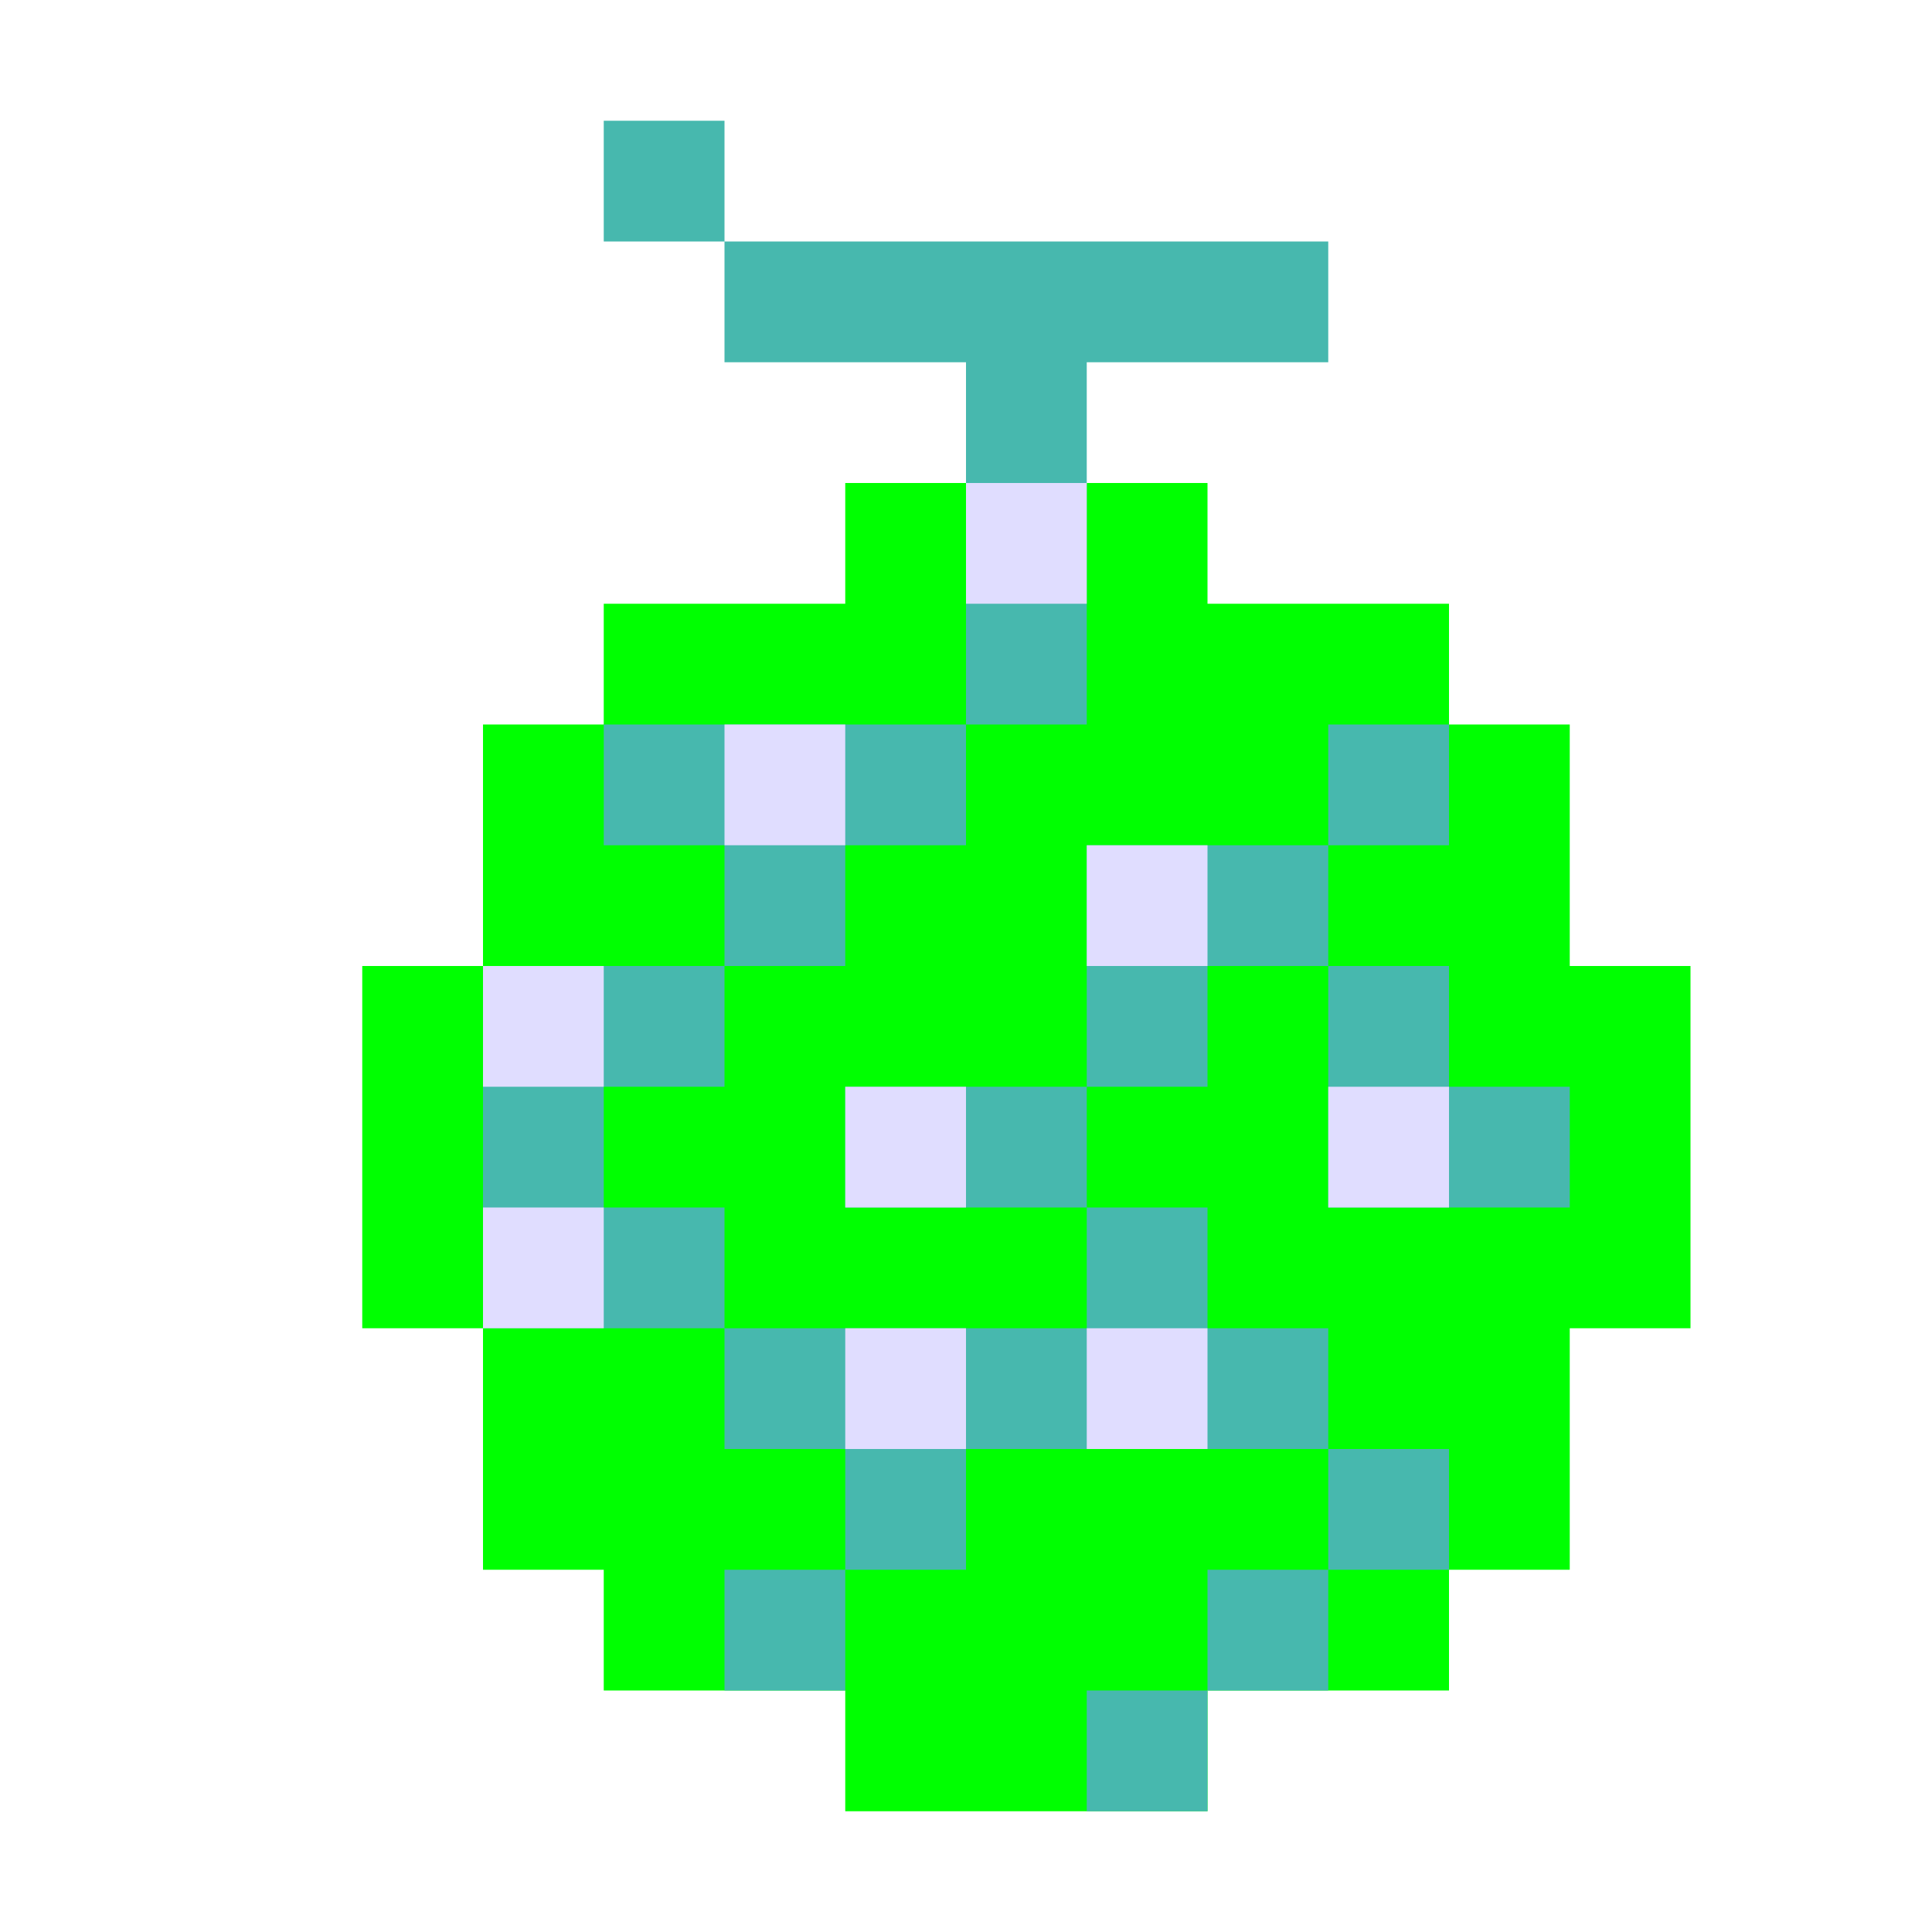
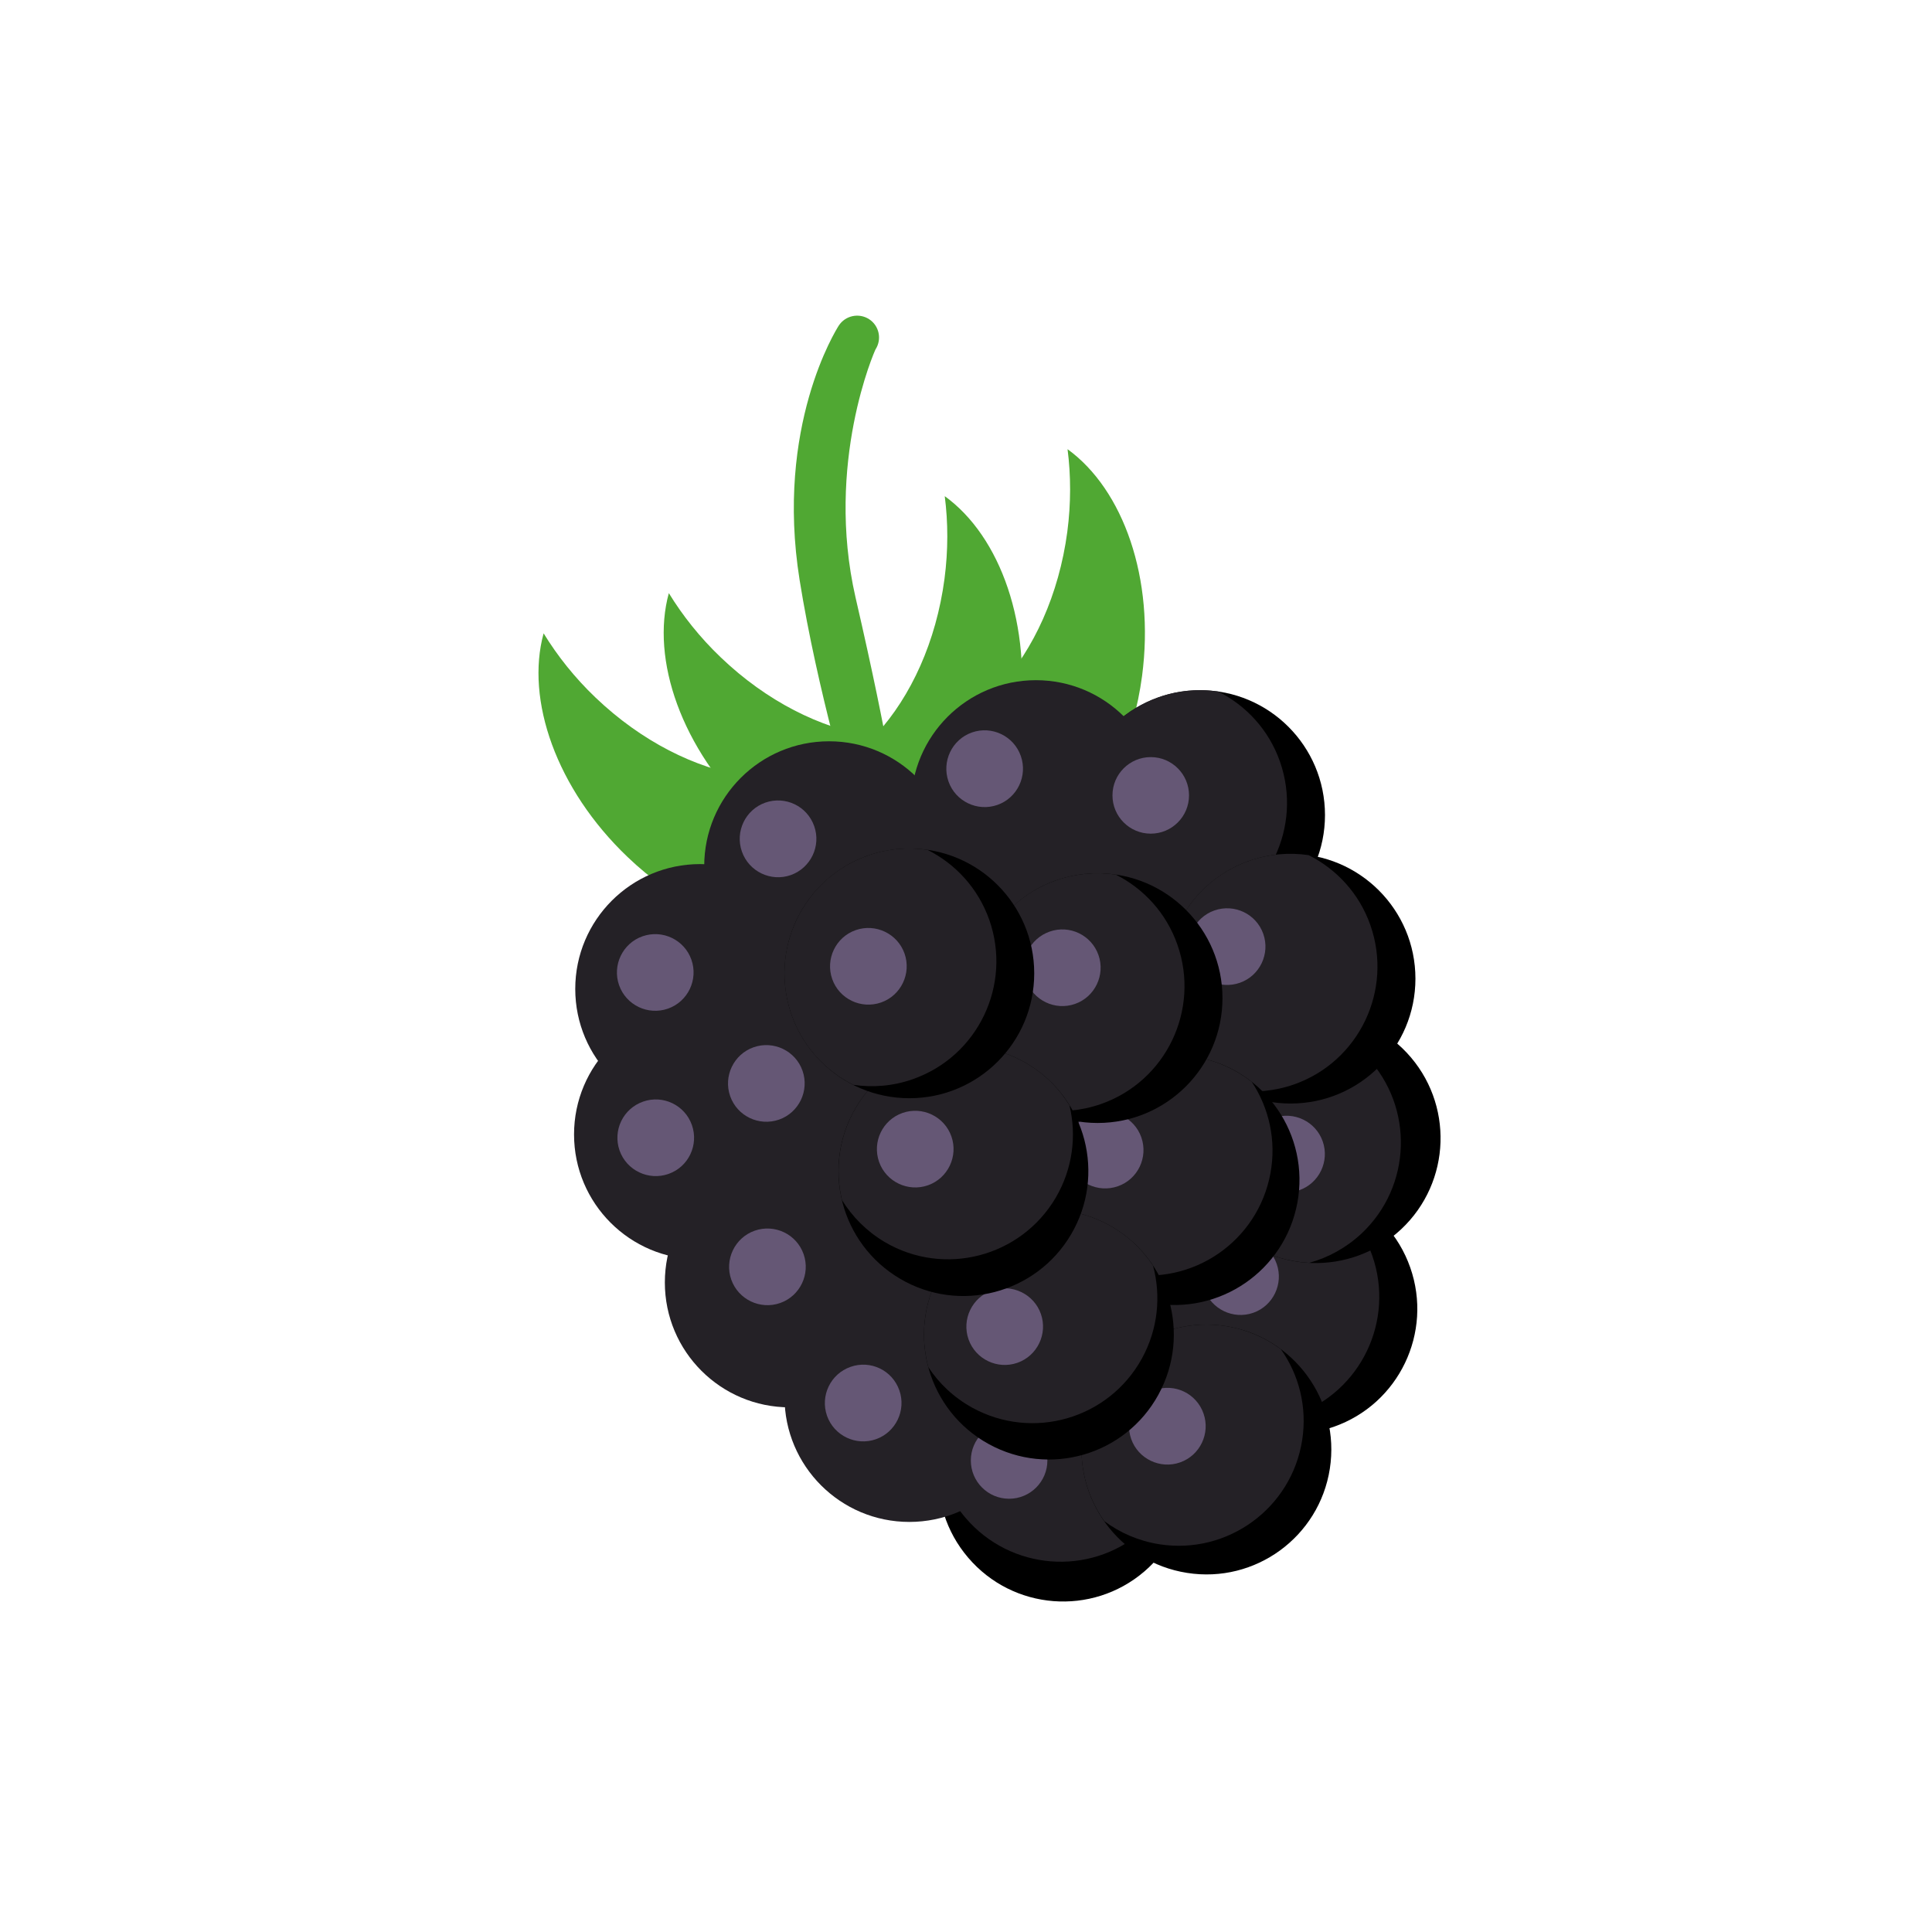
- <svg xmlns="http://www.w3.org/2000/svg" width="16" height="16" viewBox="0 0 16 16" fill="none">
-   <path d="M10 4H7V5H5V6H4V8H3V11H4V13H5V14H7V15H10V14H12V13H13V11H14V8H13V6H12V5H10V4Z" fill="#00FF01" />
-   <path d="M5 2V1H6V2H11V3H9V6H8V7H7V8H6V9H5V10H6V11H9V10H7V9H9V7H11V6H12V7H11V8H12V9H13V10H11V8H10V9H9V10H10V11H11V12H12V13H11V14H10V15H9V14H10V13H11V12H8V13H7V14H6V13H7V12H6V11H4V8H6V7H5V6H8V3H6V2H5Z" fill="#47B8AE" />
-   <path d="M8 5V4H9V5H8Z" fill="#E0DDFF" />
-   <path d="M11 10V9H12V10H11Z" fill="#E0DDFF" />
-   <path d="M9 8V7H10V8H9Z" fill="#E0DDFF" />
-   <path d="M9 12V11H10V12H9Z" fill="#E0DDFF" />
-   <path d="M7 10V9H8V10H7Z" fill="#E0DDFF" />
-   <path d="M7 12V11H8V12H7Z" fill="#E0DDFF" />
-   <path d="M4 11V10H5V11H4Z" fill="#E0DDFF" />
-   <path d="M4 9V8H5V9H4Z" fill="#E0DDFF" />
-   <path d="M6 7V6H7V7H6Z" fill="#E0DDFF" />
+ <svg xmlns="http://www.w3.org/2000/svg" version="1.1" id="Ebene_1" x="0px" y="0px" viewBox="0 0 16 16" style="enable-background:new 0 0 16 16;" xml:space="preserve">
+   <style type="text/css">
+ 	.st0{fill:#50A833;}
+ 	.st1{fill:#242126;}
+ 	.st2{fill:#655775;}
+ </style>
+   <g>
+     <path class="st0" d="M7.304,6.841C7.301,6.842,7.299,6.843,7.296,6.844   C7.2,6.873,7.099,6.818,7.07,6.722C7.058,6.682,6.769,5.722,6.622,4.803   c-0.203-1.271,0.303-2.073,0.324-2.106c0.054-0.084,0.167-0.108,0.251-0.054   c0.084,0.054,0.108,0.166,0.054,0.25c-0.006,0.009-0.42,0.943-0.166,2.054   C7.382,6.234,7.414,6.608,7.417,6.617C7.445,6.711,7.395,6.809,7.304,6.841z" />
+     <g>
+       <path class="st0" d="M7.824,4.109c0.028,0.217,0.029,0.447-0.002,0.684    C7.684,5.836,6.984,6.603,6.26,6.507C6.098,6.486,6.32,7.628,6.879,7.703    c0.724,0.096,1.424-0.671,1.562-1.714C8.549,5.179,8.286,4.443,7.824,4.109z" />
+       <path class="st0" d="M8.841,3.72c0.028,0.217,0.029,0.447-0.002,0.684    C8.7,5.447,8.001,6.214,7.277,6.118C7.115,6.096,7.336,7.239,7.896,7.313    C8.62,7.409,9.319,6.642,9.458,5.599C9.565,4.79,9.302,4.054,8.841,3.72z" />
+       <path class="st0" d="M5.539,4.912c0.114,0.186,0.257,0.367,0.43,0.532    C6.729,6.172,7.755,6.333,8.259,5.804c0.113-0.118,0.655,0.912,0.265,1.32    C8.02,7.653,6.994,7.491,6.233,6.765C5.643,6.2,5.388,5.462,5.539,4.912z" />
+       <path class="st0" d="M4.502,5.245c0.114,0.186,0.257,0.367,0.43,0.532    c0.761,0.727,1.786,0.888,2.291,0.36C7.335,6.019,7.878,7.049,7.488,7.457    C6.983,7.985,5.957,7.824,5.197,7.097C4.606,6.533,4.351,5.794,4.502,5.245z" />
+     </g>
+     <g>
+       <path d="M9.476,13.015c-0.434,0.371-1.087,0.32-1.458-0.115    c-0.371-0.434-0.32-1.087,0.115-1.458c0.434-0.371,1.087-0.32,1.458,0.115    C9.962,11.991,9.91,12.644,9.476,13.015z" />
+       <path class="st1" d="M9.59,11.557c-0.371-0.434-1.024-0.486-1.458-0.115    c-0.212,0.181-0.332,0.429-0.357,0.686c0.036,0.158,0.109,0.311,0.222,0.443    c0.371,0.434,1.024,0.486,1.458,0.115c0.212-0.181,0.332-0.429,0.357-0.686    C9.777,11.841,9.703,11.689,9.59,11.557z" />
+     </g>
+     <g>
+       <circle cx="9.939" cy="6.75" r="1.034" />
+       <path class="st1" d="M9.596,5.774c-0.539,0.189-0.822,0.78-0.633,1.319    c0.092,0.263,0.281,0.464,0.511,0.58c0.161,0.024,0.329,0.01,0.493-0.047    c0.539-0.189,0.822-0.78,0.633-1.319c-0.092-0.263-0.281-0.464-0.511-0.58    C9.928,5.703,9.76,5.716,9.596,5.774z" />
+     </g>
+     <g>
+       <circle class="st1" cx="8.579" cy="6.667" r="1.034" />
+     </g>
+     <g>
+       <path d="M11.679,10.497c0.189,0.539-0.094,1.13-0.633,1.319    s-1.13-0.094-1.319-0.633s0.094-1.13,0.633-1.319    C10.899,9.675,11.49,9.958,11.679,10.497z" />
+       <path class="st1" d="M10.36,9.864c-0.539,0.189-0.822,0.78-0.633,1.319    c0.092,0.263,0.281,0.464,0.511,0.58c0.161,0.024,0.329,0.01,0.493-0.047    c0.539-0.189,0.822-0.78,0.633-1.319c-0.092-0.263-0.281-0.464-0.511-0.58    C10.693,9.793,10.524,9.806,10.36,9.864z" />
+       <path class="st1" d="M9.594,9.941c-0.539,0.189-0.822,0.78-0.633,1.319    c0.092,0.263,0.281,0.464,0.511,0.58c0.161,0.024,0.329,0.01,0.493-0.047    c0.539-0.189,0.822-0.78,0.633-1.319c-0.092-0.263-0.281-0.464-0.511-0.58    C9.927,9.87,9.758,9.883,9.594,9.941z" />
+     </g>
+     <g>
+       <circle class="st1" cx="6.866" cy="7.173" r="1.034" />
+     </g>
+     <g>
+       <circle class="st1" cx="5.798" cy="8.19" r="1.034" />
+     </g>
+     <g>
+       <circle class="st1" cx="5.788" cy="9.395" r="1.034" />
+     </g>
+     <g>
+       <circle class="st1" cx="6.54" cy="10.621" r="1.034" />
+     </g>
+     <g>
+       <path d="M11.013,12.164c-0.088,0.564-0.617,0.951-1.182,0.862    c-0.564-0.088-0.95-0.617-0.862-1.182c0.088-0.564,0.617-0.95,1.182-0.862    C10.715,11.07,11.101,11.599,11.013,12.164z" />
+       <path class="st1" d="M10.151,10.982c-0.564-0.088-1.094,0.298-1.182,0.862    c-0.043,0.275,0.027,0.542,0.176,0.753c0.13,0.097,0.285,0.165,0.457,0.192    c0.564,0.088,1.094-0.298,1.182-0.862c0.043-0.275-0.027-0.542-0.176-0.753    C10.477,11.077,10.322,11.009,10.151,10.982z" />
+     </g>
+     <g>
+       <path d="M11.65,8.718c0.391,0.417,0.37,1.071-0.046,1.462    c-0.417,0.391-1.071,0.37-1.462-0.046c-0.391-0.417-0.37-1.071,0.046-1.462    C10.604,8.281,11.259,8.302,11.65,8.718z" />
+       <path class="st1" d="M10.187,8.672c-0.417,0.391-0.437,1.046-0.046,1.462    c0.191,0.203,0.444,0.311,0.702,0.324c0.157-0.043,0.305-0.124,0.432-0.242    c0.417-0.391,0.437-1.046,0.046-1.462c-0.191-0.203-0.444-0.311-0.702-0.324    C10.463,8.473,10.314,8.553,10.187,8.672z" />
+     </g>
+     <path class="st2" d="M10.954,9.452c0.058,0.165-0.029,0.347-0.194,0.405   c-0.165,0.058-0.347-0.029-0.405-0.194s0.029-0.347,0.194-0.405   C10.714,9.2,10.896,9.287,10.954,9.452z" />
+     <path class="st2" d="M10.573,10.467c0.058,0.165-0.029,0.347-0.194,0.405   c-0.165,0.058-0.347-0.029-0.405-0.194c-0.058-0.165,0.029-0.347,0.194-0.405   C10.334,10.215,10.515,10.302,10.573,10.467z" />
+     <g>
+       <circle cx="10.688" cy="8.105" r="1.034" />
+       <path class="st1" d="M10.345,7.129c-0.539,0.189-0.822,0.78-0.633,1.319    c0.092,0.263,0.281,0.464,0.511,0.58c0.161,0.024,0.329,0.01,0.493-0.047    c0.539-0.189,0.822-0.78,0.633-1.319c-0.092-0.263-0.281-0.464-0.511-0.58    C10.677,7.058,10.508,7.072,10.345,7.129z" />
+     </g>
+     <g>
+       <path d="M10.744,9.962c-0.105,0.562-0.645,0.932-1.206,0.828    c-0.562-0.105-0.932-0.645-0.828-1.206C8.815,9.022,9.355,8.651,9.917,8.756    C10.478,8.86,10.849,9.4,10.744,9.962z" />
+       <path class="st1" d="M9.917,8.756C9.355,8.651,8.815,9.022,8.71,9.583    c-0.051,0.274,0.012,0.543,0.154,0.758c0.127,0.101,0.28,0.173,0.451,0.205    c0.562,0.105,1.102-0.266,1.206-0.828c0.051-0.274-0.012-0.543-0.154-0.758    C10.24,8.86,10.087,8.788,9.917,8.756z" />
+     </g>
+     <path class="st2" d="M10.462,7.734c0.058,0.165-0.029,0.347-0.194,0.405   C10.102,8.197,9.921,8.11,9.863,7.945c-0.058-0.165,0.029-0.347,0.194-0.405   C10.223,7.482,10.404,7.569,10.462,7.734z" />
+     <path class="st2" d="M9.452,9.419C9.51,9.585,9.423,9.766,9.258,9.824   C9.092,9.882,8.911,9.795,8.853,9.63C8.795,9.464,8.882,9.283,9.047,9.225   C9.213,9.167,9.394,9.254,9.452,9.419z" />
+     <g>
+       <circle cx="9.09" cy="8.266" r="1.034" />
+       <path class="st1" d="M8.747,7.29c-0.539,0.189-0.822,0.78-0.633,1.319    C8.206,8.872,8.394,9.074,8.625,9.19C8.786,9.214,8.954,9.2,9.118,9.143    c0.539-0.189,0.822-0.78,0.633-1.319C9.659,7.561,9.471,7.359,9.24,7.243    C9.079,7.219,8.91,7.233,8.747,7.29z" />
+     </g>
+     <g>
+       <circle class="st1" cx="6.733" cy="8.982" r="1.034" />
+     </g>
+     <path class="st2" d="M9.967,11.706c0.058,0.165-0.029,0.347-0.194,0.405   c-0.165,0.058-0.347-0.029-0.405-0.194c-0.058-0.165,0.029-0.347,0.194-0.405   C9.728,11.453,9.909,11.54,9.967,11.706z" />
+     <g>
+       <circle class="st1" cx="7.531" cy="11.57" r="1.034" />
+     </g>
+     <circle class="st2" cx="8.357" cy="12.095" r="0.317" />
+     <g>
+       <path d="M9.593,11.551c-0.275,0.501-0.904,0.683-1.405,0.408    c-0.501-0.275-0.683-0.904-0.408-1.405c0.275-0.501,0.904-0.683,1.405-0.408    C9.686,10.421,9.868,11.05,9.593,11.551z" />
+       <path class="st1" d="M9.185,10.146c-0.501-0.275-1.13-0.093-1.405,0.408    c-0.134,0.244-0.159,0.519-0.092,0.768c0.089,0.136,0.212,0.252,0.364,0.336    c0.501,0.275,1.13,0.093,1.405-0.408c0.134-0.244,0.159-0.519,0.092-0.768    C9.46,10.346,9.337,10.229,9.185,10.146z" />
+     </g>
+     <path class="st2" d="M6.646,8.867c0.058,0.165-0.029,0.347-0.194,0.405   C6.286,9.33,6.105,9.243,6.047,9.078c-0.058-0.165,0.029-0.347,0.194-0.405   C6.406,8.615,6.588,8.702,6.646,8.867z" />
+     <path class="st2" d="M8.62,10.881c0.058,0.165-0.029,0.347-0.194,0.405   c-0.165,0.058-0.347-0.029-0.405-0.194c-0.058-0.165,0.029-0.347,0.194-0.405   C8.38,10.629,8.562,10.716,8.62,10.881z" />
+     <path class="st2" d="M9.097,7.909c0.058,0.165-0.029,0.347-0.194,0.405   C8.738,8.372,8.557,8.285,8.498,8.12S8.527,7.773,8.693,7.715   C8.858,7.657,9.039,7.744,9.097,7.909z" />
+     <circle class="st2" cx="9.53" cy="6.587" r="0.317" />
+     <path class="st2" d="M5.73,9.317C5.788,9.482,5.702,9.664,5.536,9.722   c-0.165,0.058-0.347-0.029-0.405-0.194C5.073,9.362,5.16,9.181,5.326,9.123   C5.491,9.065,5.672,9.152,5.73,9.317z" />
+     <path class="st2" d="M5.726,7.948c0.058,0.165-0.029,0.347-0.194,0.405   C5.366,8.411,5.185,8.324,5.127,8.159C5.069,7.994,5.156,7.812,5.321,7.754   C5.487,7.696,5.668,7.783,5.726,7.948z" />
+     <path class="st2" d="M6.743,6.842C6.801,7.007,6.714,7.188,6.549,7.247   C6.384,7.305,6.202,7.218,6.144,7.052c-0.058-0.165,0.029-0.347,0.194-0.405   C6.504,6.589,6.685,6.676,6.743,6.842z" />
+     <path class="st2" d="M6.655,10.386c0.058,0.165-0.029,0.347-0.194,0.405   c-0.165,0.058-0.347-0.029-0.405-0.194c-0.058-0.165,0.029-0.347,0.194-0.405   C6.416,10.134,6.597,10.221,6.655,10.386z" />
+     <path class="st2" d="M7.448,11.514c0.058,0.165-0.029,0.347-0.194,0.405   c-0.165,0.058-0.347-0.029-0.405-0.194c-0.058-0.165,0.029-0.347,0.194-0.405   C7.209,11.261,7.39,11.348,7.448,11.514z" />
+     <path class="st2" d="M8.454,6.261c0.058,0.165-0.029,0.347-0.194,0.405   c-0.165,0.058-0.347-0.029-0.405-0.194C7.797,6.306,7.884,6.124,8.049,6.066   C8.214,6.008,8.396,6.095,8.454,6.261z" />
+     <g>
+       <path d="M8.87,10.223c-0.29,0.492-0.924,0.657-1.416,0.367    C6.961,10.3,6.797,9.666,7.087,9.174C7.377,8.681,8.011,8.517,8.503,8.807    C8.996,9.097,9.16,9.731,8.87,10.223z" />
+       <path class="st1" d="M8.503,8.807C8.011,8.517,7.377,8.681,7.087,9.174    C6.946,9.414,6.913,9.688,6.973,9.939c0.086,0.138,0.204,0.258,0.354,0.347    c0.492,0.29,1.126,0.125,1.416-0.367c0.141-0.24,0.174-0.514,0.114-0.765    C8.772,9.015,8.653,8.895,8.503,8.807z" />
+     </g>
+     <path class="st2" d="M7.879,9.411c0.058,0.165-0.029,0.347-0.194,0.405   c-0.165,0.058-0.347-0.029-0.405-0.194C7.222,9.456,7.309,9.275,7.474,9.217   S7.821,9.246,7.879,9.411z" />
+     <g>
+       <circle cx="7.531" cy="8.061" r="1.034" />
+       <path class="st1" d="M7.188,7.085c-0.539,0.189-0.822,0.78-0.633,1.319    c0.092,0.263,0.281,0.464,0.511,0.58C7.227,9.008,7.396,8.995,7.56,8.937    c0.539-0.189,0.822-0.78,0.633-1.319C8.1,7.355,7.912,7.154,7.681,7.038    C7.521,7.014,7.352,7.027,7.188,7.085z" />
+       <path class="st2" d="M7.491,7.897c0.058,0.165-0.029,0.347-0.194,0.405    C7.131,8.36,6.95,8.273,6.892,8.108c-0.058-0.165,0.029-0.347,0.194-0.405    C7.251,7.645,7.433,7.732,7.491,7.897z" />
+     </g>
+   </g>
</svg>
